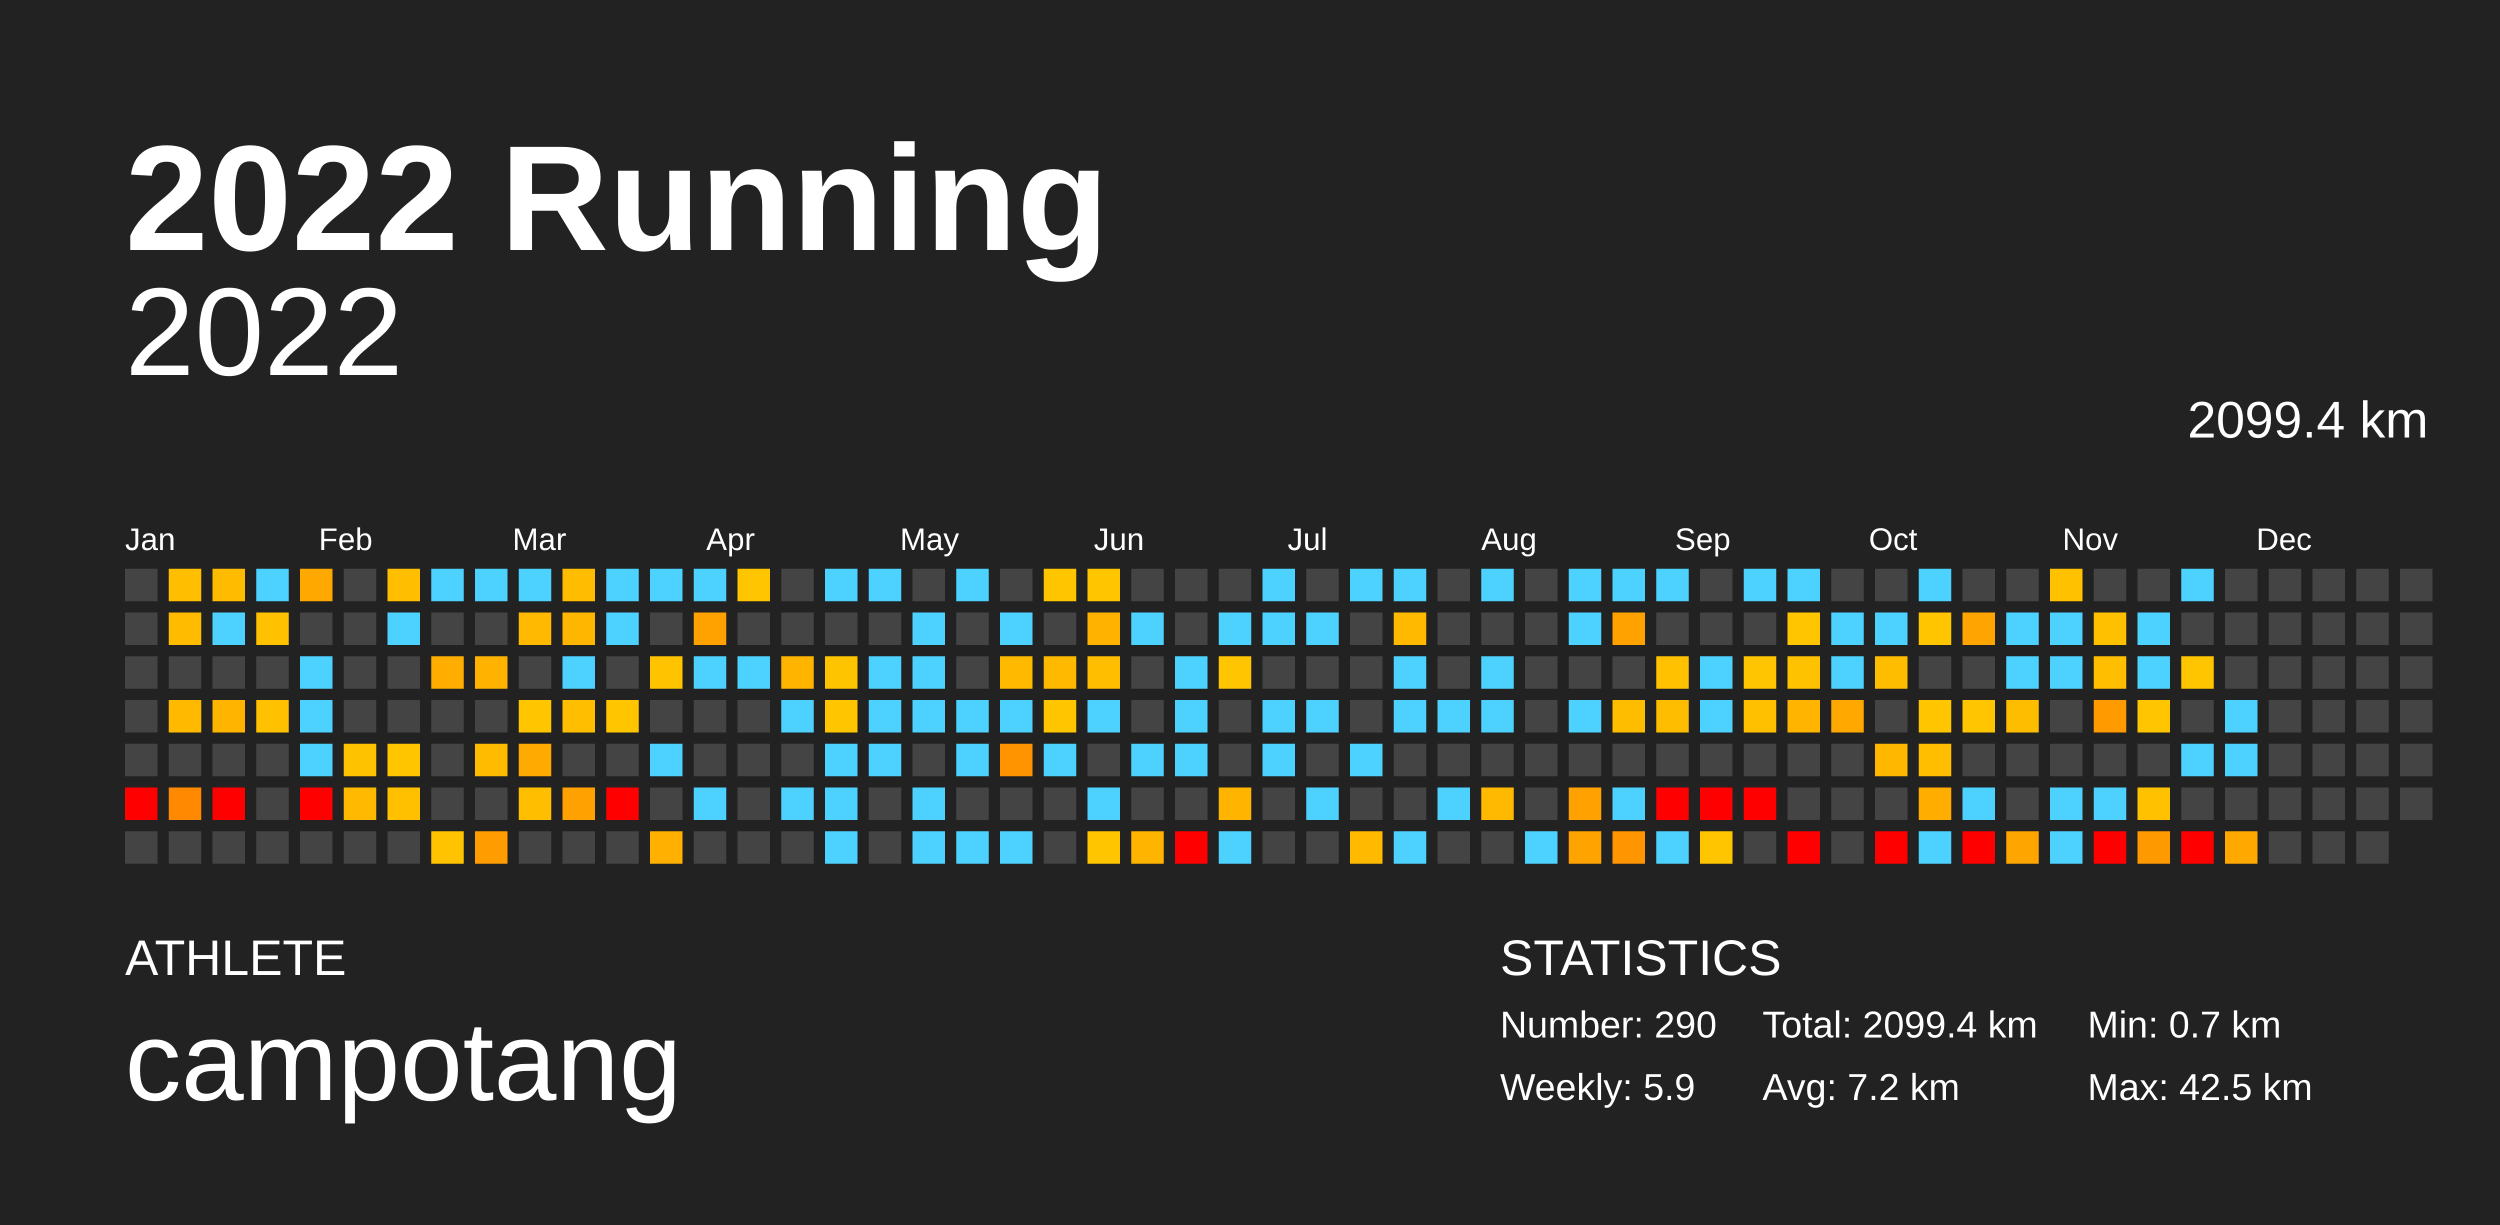
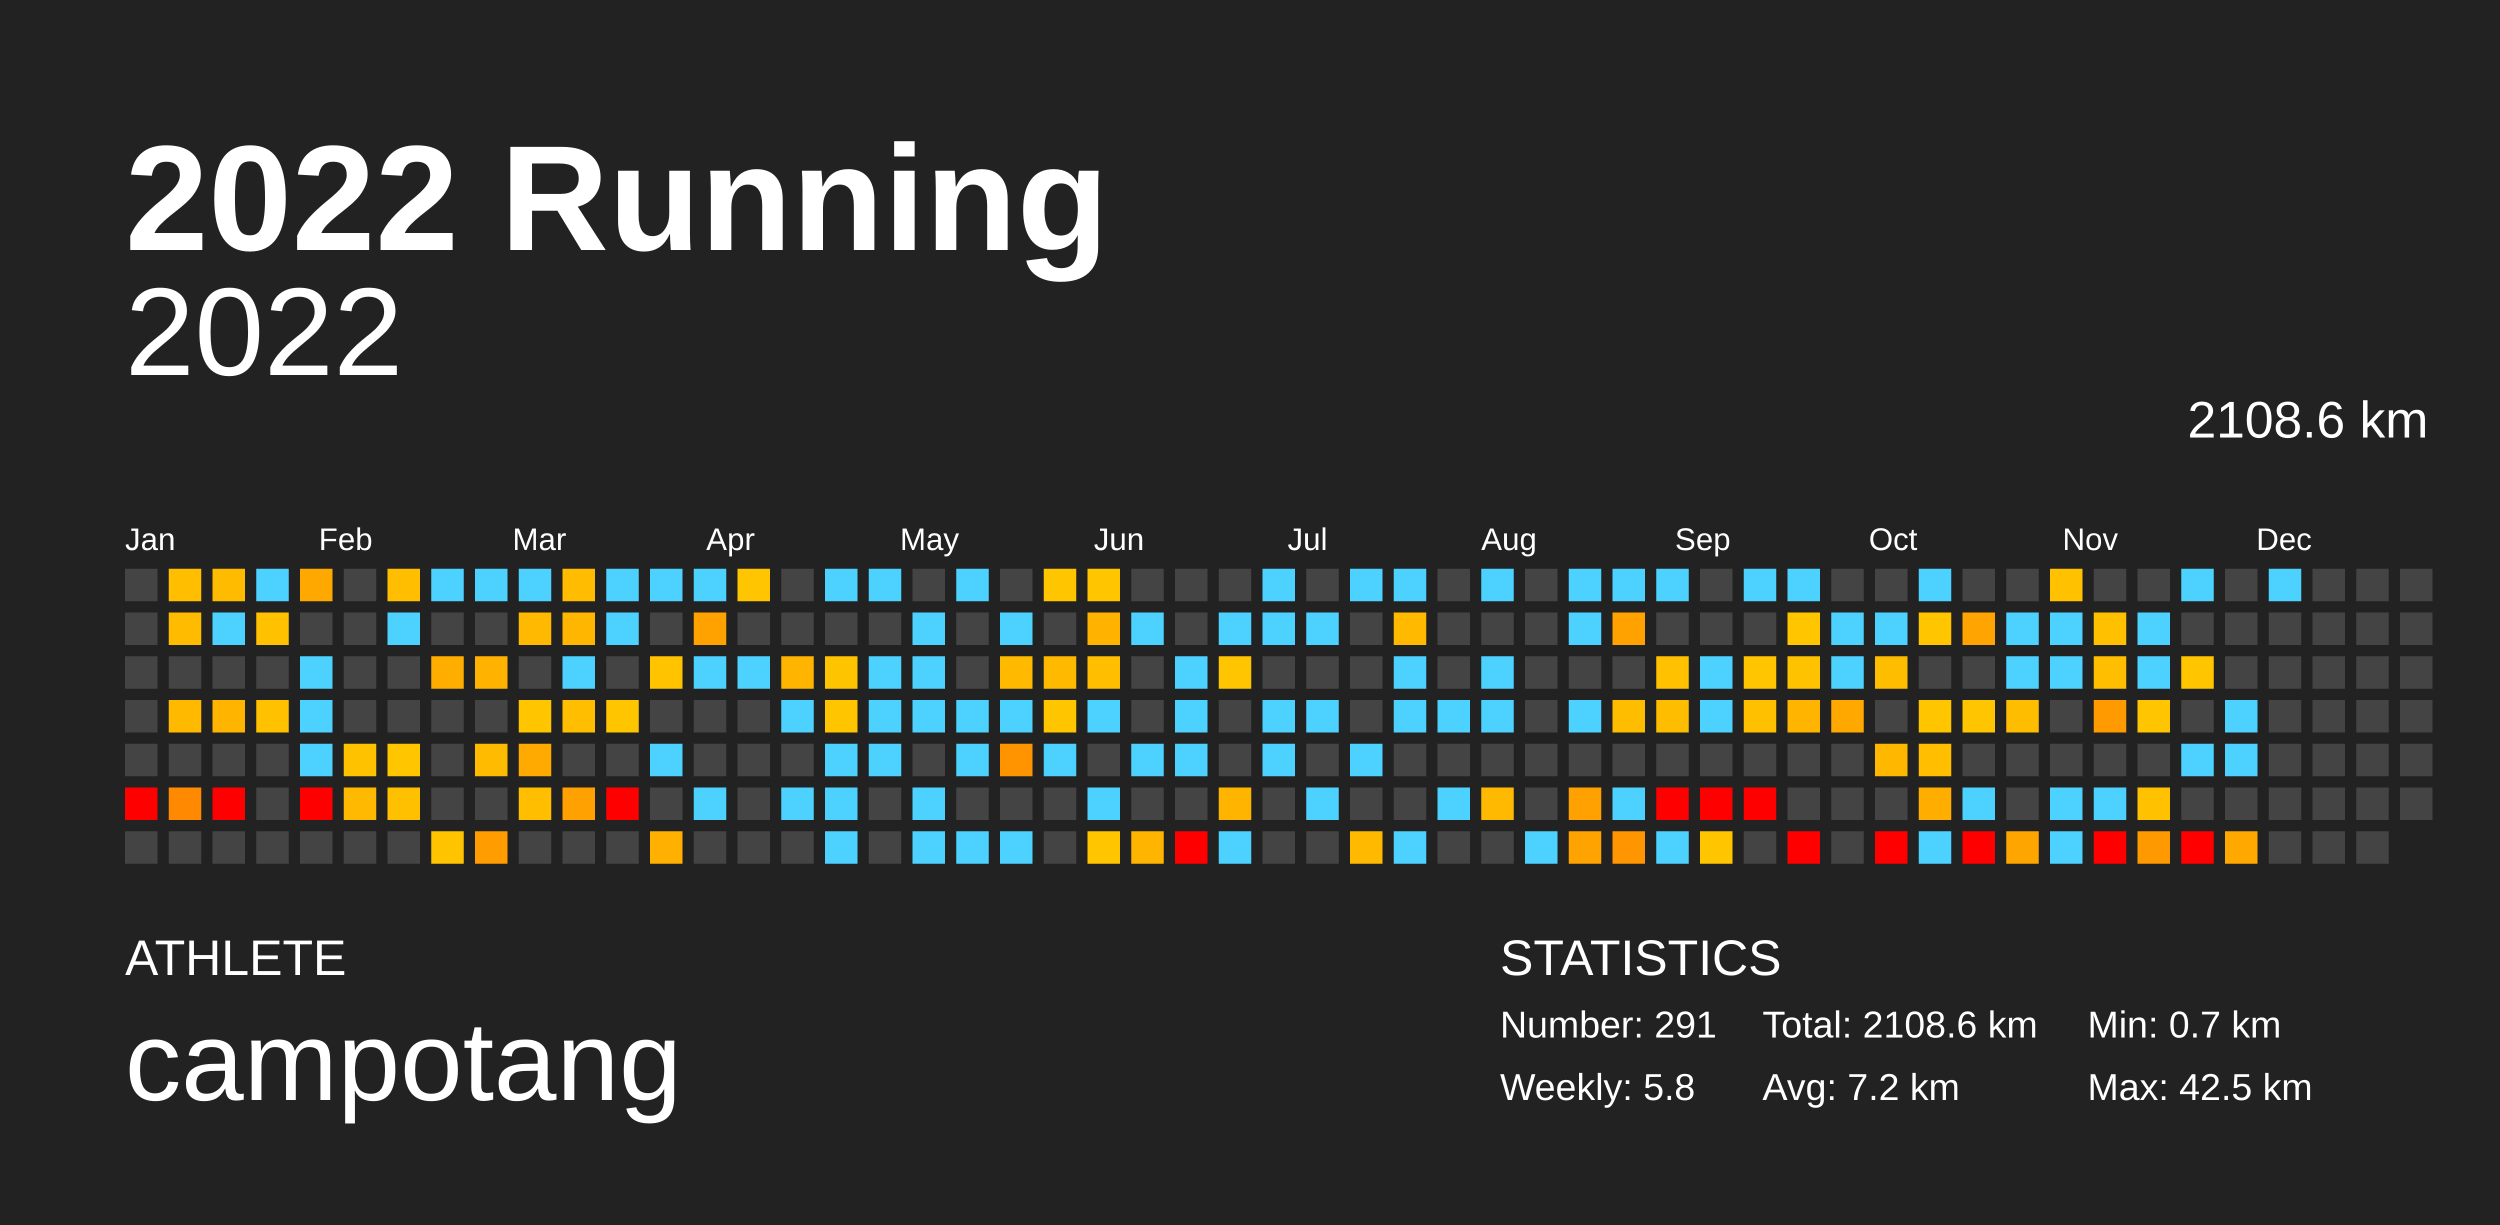
<svg xmlns="http://www.w3.org/2000/svg" baseProfile="full" height="98mm" version="1.1" viewBox="0,0,200,98" width="200mm">
  <defs />
  <rect fill="#222222" height="98" width="200" x="0" y="0" />
  <text fill="#FFFFFF" style="font-size:12px; font-family:Arial; font-weight:bold;" x="10" y="20">2022 Running</text>
  <text fill="#FFFFFF" style="font-size:4px; font-family:Arial" x="10" y="78">ATHLETE</text>
  <text fill="#FFFFFF" style="font-size:9px; font-family:Arial" x="10" y="88">campotang</text>
  <text fill="#FFFFFF" style="font-size:4px; font-family:Arial" x="120" y="78">STATISTICS</text>
-   <text fill="#FFFFFF" style="font-size:3px; font-family:Arial" x="120" y="83">Number: 290</text>
-   <text fill="#FFFFFF" style="font-size:3px; font-family:Arial" x="120" y="88">Weekly: 5.9</text>
-   <text fill="#FFFFFF" style="font-size:3px; font-family:Arial" x="141" y="83">Total: 2099.4 km</text>
+   <text fill="#FFFFFF" style="font-size:3px; font-family:Arial" x="120" y="83">Number: 291</text>
+   <text fill="#FFFFFF" style="font-size:3px; font-family:Arial" x="120" y="88">Weekly: 5.8</text>
+   <text fill="#FFFFFF" style="font-size:3px; font-family:Arial" x="141" y="83">Total: 2108.6 km</text>
  <text fill="#FFFFFF" style="font-size:3px; font-family:Arial" x="141" y="88">Avg: 7.2 km</text>
  <text fill="#FFFFFF" style="font-size:3px; font-family:Arial" x="167" y="83">Min: 0.7 km</text>
  <text fill="#FFFFFF" style="font-size:3px; font-family:Arial" x="167" y="88">Max: 42.5 km</text>
  <text alignment-baseline="hanging" fill="#FFFFFF" style="font-size:10.0px; font-family:Arial;" x="10" y="30">2022</text>
-   <text alignment-baseline="hanging" fill="#FFFFFF" style="font-size:4.125px; font-family:Arial;" x="175" y="35">2099.4 km</text>
+   <text alignment-baseline="hanging" fill="#FFFFFF" style="font-size:4.125px; font-family:Arial;" x="175" y="35">2108.6 km</text>
  <text fill="#FFFFFF" style="font-size:2.5px; font-family:Arial" x="10.0" y="44">Jan</text>
  <text fill="#FFFFFF" style="font-size:2.5px; font-family:Arial" x="25.5" y="44">Feb</text>
  <text fill="#FFFFFF" style="font-size:2.5px; font-family:Arial" x="41.0" y="44">Mar</text>
  <text fill="#FFFFFF" style="font-size:2.5px; font-family:Arial" x="56.5" y="44">Apr</text>
  <text fill="#FFFFFF" style="font-size:2.5px; font-family:Arial" x="72.0" y="44">May</text>
  <text fill="#FFFFFF" style="font-size:2.5px; font-family:Arial" x="87.5" y="44">Jun</text>
  <text fill="#FFFFFF" style="font-size:2.5px; font-family:Arial" x="103.0" y="44">Jul</text>
  <text fill="#FFFFFF" style="font-size:2.5px; font-family:Arial" x="118.5" y="44">Aug</text>
  <text fill="#FFFFFF" style="font-size:2.5px; font-family:Arial" x="134.0" y="44">Sep</text>
  <text fill="#FFFFFF" style="font-size:2.5px; font-family:Arial" x="149.5" y="44">Oct</text>
  <text fill="#FFFFFF" style="font-size:2.5px; font-family:Arial" x="165.0" y="44">Nov</text>
  <text fill="#FFFFFF" style="font-size:2.5px; font-family:Arial" x="180.5" y="44">Dec</text>
  <rect fill="#444444" height="2.6" width="2.6" x="10.0" y="45.5" />
  <rect fill="#444444" height="2.6" width="2.6" x="10.0" y="49.0" />
  <rect fill="#444444" height="2.6" width="2.6" x="10.0" y="52.5" />
  <rect fill="#444444" height="2.6" width="2.6" x="10.0" y="56.0" />
  <rect fill="#444444" height="2.6" width="2.6" x="10.0" y="59.5" />
  <rect fill="red" height="2.6" width="2.6" x="10.0" y="63.0" />
  <rect fill="#444444" height="2.6" width="2.6" x="10.0" y="66.5" />
  <rect fill="#ffbf00" height="2.6" width="2.6" x="13.5" y="45.5" />
  <rect fill="#ffbb00" height="2.6" width="2.6" x="13.5" y="49.0" />
  <rect fill="#444444" height="2.6" width="2.6" x="13.5" y="52.5" />
  <rect fill="#ffba00" height="2.6" width="2.6" x="13.5" y="56.0" />
  <rect fill="#444444" height="2.6" width="2.6" x="13.5" y="59.5" />
  <rect fill="#ff8900" height="2.6" width="2.6" x="13.5" y="63.0" />
  <rect fill="#444444" height="2.6" width="2.6" x="13.5" y="66.5" />
  <rect fill="#ffbb00" height="2.6" width="2.6" x="17.0" y="45.5" />
  <rect fill="#4dd2ff" height="2.6" width="2.6" x="17.0" y="49.0" />
  <rect fill="#444444" height="2.6" width="2.6" x="17.0" y="52.5" />
  <rect fill="#ffb500" height="2.6" width="2.6" x="17.0" y="56.0" />
  <rect fill="#444444" height="2.6" width="2.6" x="17.0" y="59.5" />
  <rect fill="red" height="2.6" width="2.6" x="17.0" y="63.0" />
  <rect fill="#444444" height="2.6" width="2.6" x="17.0" y="66.5" />
  <rect fill="#4dd2ff" height="2.6" width="2.6" x="20.5" y="45.5" />
  <rect fill="#ffc100" height="2.6" width="2.6" x="20.5" y="49.0" />
  <rect fill="#444444" height="2.6" width="2.6" x="20.5" y="52.5" />
  <rect fill="#ffc100" height="2.6" width="2.6" x="20.5" y="56.0" />
  <rect fill="#444444" height="2.6" width="2.6" x="20.5" y="59.5" />
  <rect fill="#444444" height="2.6" width="2.6" x="20.5" y="63.0" />
  <rect fill="#444444" height="2.6" width="2.6" x="20.5" y="66.5" />
  <rect fill="#ffa800" height="2.6" width="2.6" x="24.0" y="45.5" />
  <rect fill="#444444" height="2.6" width="2.6" x="24.0" y="49.0" />
  <rect fill="#4dd2ff" height="2.6" width="2.6" x="24.0" y="52.5" />
  <rect fill="#4dd2ff" height="2.6" width="2.6" x="24.0" y="56.0" />
  <rect fill="#4dd2ff" height="2.6" width="2.6" x="24.0" y="59.5" />
  <rect fill="red" height="2.6" width="2.6" x="24.0" y="63.0" />
  <rect fill="#444444" height="2.6" width="2.6" x="24.0" y="66.5" />
  <rect fill="#444444" height="2.6" width="2.6" x="27.5" y="45.5" />
  <rect fill="#444444" height="2.6" width="2.6" x="27.5" y="49.0" />
  <rect fill="#444444" height="2.6" width="2.6" x="27.5" y="52.5" />
  <rect fill="#444444" height="2.6" width="2.6" x="27.5" y="56.0" />
  <rect fill="#ffc200" height="2.6" width="2.6" x="27.5" y="59.5" />
  <rect fill="#ffb900" height="2.6" width="2.6" x="27.5" y="63.0" />
  <rect fill="#444444" height="2.6" width="2.6" x="27.5" y="66.5" />
  <rect fill="#ffbf00" height="2.6" width="2.6" x="31.0" y="45.5" />
  <rect fill="#4dd2ff" height="2.6" width="2.6" x="31.0" y="49.0" />
  <rect fill="#444444" height="2.6" width="2.6" x="31.0" y="52.5" />
  <rect fill="#444444" height="2.6" width="2.6" x="31.0" y="56.0" />
  <rect fill="#ffc600" height="2.6" width="2.6" x="31.0" y="59.5" />
  <rect fill="#ffc000" height="2.6" width="2.6" x="31.0" y="63.0" />
  <rect fill="#444444" height="2.6" width="2.6" x="31.0" y="66.5" />
  <rect fill="#4dd2ff" height="2.6" width="2.6" x="34.5" y="45.5" />
  <rect fill="#444444" height="2.6" width="2.6" x="34.5" y="49.0" />
  <rect fill="#ffae00" height="2.6" width="2.6" x="34.5" y="52.5" />
  <rect fill="#444444" height="2.6" width="2.6" x="34.5" y="56.0" />
  <rect fill="#444444" height="2.6" width="2.6" x="34.5" y="59.5" />
  <rect fill="#444444" height="2.6" width="2.6" x="34.5" y="63.0" />
  <rect fill="#ffc300" height="2.6" width="2.6" x="34.5" y="66.5" />
  <rect fill="#4dd2ff" height="2.6" width="2.6" x="38.0" y="45.5" />
  <rect fill="#444444" height="2.6" width="2.6" x="38.0" y="49.0" />
  <rect fill="#ffb300" height="2.6" width="2.6" x="38.0" y="52.5" />
  <rect fill="#444444" height="2.6" width="2.6" x="38.0" y="56.0" />
  <rect fill="#ffbb00" height="2.6" width="2.6" x="38.0" y="59.5" />
  <rect fill="#444444" height="2.6" width="2.6" x="38.0" y="63.0" />
  <rect fill="#ff9c00" height="2.6" width="2.6" x="38.0" y="66.5" />
  <rect fill="#4dd2ff" height="2.6" width="2.6" x="41.5" y="45.5" />
  <rect fill="#ffb900" height="2.6" width="2.6" x="41.5" y="49.0" />
  <rect fill="#444444" height="2.6" width="2.6" x="41.5" y="52.5" />
  <rect fill="#ffc600" height="2.6" width="2.6" x="41.5" y="56.0" />
  <rect fill="#ffaa00" height="2.6" width="2.6" x="41.5" y="59.5" />
  <rect fill="#ffbf00" height="2.6" width="2.6" x="41.5" y="63.0" />
  <rect fill="#444444" height="2.6" width="2.6" x="41.5" y="66.5" />
  <rect fill="#ffbc00" height="2.6" width="2.6" x="45.0" y="45.5" />
  <rect fill="#ffb600" height="2.6" width="2.6" x="45.0" y="49.0" />
  <rect fill="#4dd2ff" height="2.6" width="2.6" x="45.0" y="52.5" />
  <rect fill="#ffbf00" height="2.6" width="2.6" x="45.0" y="56.0" />
  <rect fill="#444444" height="2.6" width="2.6" x="45.0" y="59.5" />
  <rect fill="#ffa100" height="2.6" width="2.6" x="45.0" y="63.0" />
  <rect fill="#444444" height="2.6" width="2.6" x="45.0" y="66.5" />
  <rect fill="#4dd2ff" height="2.6" width="2.6" x="48.5" y="45.5" />
  <rect fill="#4dd2ff" height="2.6" width="2.6" x="48.5" y="49.0" />
  <rect fill="#444444" height="2.6" width="2.6" x="48.5" y="52.5" />
  <rect fill="#ffc600" height="2.6" width="2.6" x="48.5" y="56.0" />
  <rect fill="#444444" height="2.6" width="2.6" x="48.5" y="59.5" />
  <rect fill="red" height="2.6" width="2.6" x="48.5" y="63.0" />
  <rect fill="#444444" height="2.6" width="2.6" x="48.5" y="66.5" />
  <rect fill="#4dd2ff" height="2.6" width="2.6" x="52.0" y="45.5" />
  <rect fill="#444444" height="2.6" width="2.6" x="52.0" y="49.0" />
  <rect fill="#ffc300" height="2.6" width="2.6" x="52.0" y="52.5" />
  <rect fill="#444444" height="2.6" width="2.6" x="52.0" y="56.0" />
  <rect fill="#4dd2ff" height="2.6" width="2.6" x="52.0" y="59.5" />
  <rect fill="#444444" height="2.6" width="2.6" x="52.0" y="63.0" />
  <rect fill="#ffb000" height="2.6" width="2.6" x="52.0" y="66.5" />
  <rect fill="#4dd2ff" height="2.6" width="2.6" x="55.5" y="45.5" />
  <rect fill="#ffa200" height="2.6" width="2.6" x="55.5" y="49.0" />
  <rect fill="#4dd2ff" height="2.6" width="2.6" x="55.5" y="52.5" />
  <rect fill="#444444" height="2.6" width="2.6" x="55.5" y="56.0" />
  <rect fill="#444444" height="2.6" width="2.6" x="55.5" y="59.5" />
  <rect fill="#4dd2ff" height="2.6" width="2.6" x="55.5" y="63.0" />
  <rect fill="#444444" height="2.6" width="2.6" x="55.5" y="66.5" />
  <rect fill="#ffc500" height="2.6" width="2.6" x="59.0" y="45.5" />
  <rect fill="#444444" height="2.6" width="2.6" x="59.0" y="49.0" />
  <rect fill="#4dd2ff" height="2.6" width="2.6" x="59.0" y="52.5" />
  <rect fill="#444444" height="2.6" width="2.6" x="59.0" y="56.0" />
  <rect fill="#444444" height="2.6" width="2.6" x="59.0" y="59.5" />
  <rect fill="#444444" height="2.6" width="2.6" x="59.0" y="63.0" />
  <rect fill="#444444" height="2.6" width="2.6" x="59.0" y="66.5" />
  <rect fill="#444444" height="2.6" width="2.6" x="62.5" y="45.5" />
  <rect fill="#444444" height="2.6" width="2.6" x="62.5" y="49.0" />
  <rect fill="#ffb400" height="2.6" width="2.6" x="62.5" y="52.5" />
  <rect fill="#4dd2ff" height="2.6" width="2.6" x="62.5" y="56.0" />
  <rect fill="#444444" height="2.6" width="2.6" x="62.5" y="59.5" />
  <rect fill="#4dd2ff" height="2.6" width="2.6" x="62.5" y="63.0" />
  <rect fill="#444444" height="2.6" width="2.6" x="62.5" y="66.5" />
  <rect fill="#4dd2ff" height="2.6" width="2.6" x="66.0" y="45.5" />
  <rect fill="#444444" height="2.6" width="2.6" x="66.0" y="49.0" />
  <rect fill="#ffc400" height="2.6" width="2.6" x="66.0" y="52.5" />
  <rect fill="#ffc600" height="2.6" width="2.6" x="66.0" y="56.0" />
  <rect fill="#4dd2ff" height="2.6" width="2.6" x="66.0" y="59.5" />
  <rect fill="#4dd2ff" height="2.6" width="2.6" x="66.0" y="63.0" />
  <rect fill="#4dd2ff" height="2.6" width="2.6" x="66.0" y="66.5" />
  <rect fill="#4dd2ff" height="2.6" width="2.6" x="69.5" y="45.5" />
  <rect fill="#444444" height="2.6" width="2.6" x="69.5" y="49.0" />
  <rect fill="#4dd2ff" height="2.6" width="2.6" x="69.5" y="52.5" />
  <rect fill="#4dd2ff" height="2.6" width="2.6" x="69.5" y="56.0" />
  <rect fill="#4dd2ff" height="2.6" width="2.6" x="69.5" y="59.5" />
  <rect fill="#444444" height="2.6" width="2.6" x="69.5" y="63.0" />
  <rect fill="#444444" height="2.6" width="2.6" x="69.5" y="66.5" />
  <rect fill="#444444" height="2.6" width="2.6" x="73.0" y="45.5" />
  <rect fill="#4dd2ff" height="2.6" width="2.6" x="73.0" y="49.0" />
  <rect fill="#4dd2ff" height="2.6" width="2.6" x="73.0" y="52.5" />
  <rect fill="#4dd2ff" height="2.6" width="2.6" x="73.0" y="56.0" />
  <rect fill="#444444" height="2.6" width="2.6" x="73.0" y="59.5" />
  <rect fill="#4dd2ff" height="2.6" width="2.6" x="73.0" y="63.0" />
  <rect fill="#4dd2ff" height="2.6" width="2.6" x="73.0" y="66.5" />
  <rect fill="#4dd2ff" height="2.6" width="2.6" x="76.5" y="45.5" />
  <rect fill="#444444" height="2.6" width="2.6" x="76.5" y="49.0" />
  <rect fill="#444444" height="2.6" width="2.6" x="76.5" y="52.5" />
  <rect fill="#4dd2ff" height="2.6" width="2.6" x="76.5" y="56.0" />
  <rect fill="#4dd2ff" height="2.6" width="2.6" x="76.5" y="59.5" />
  <rect fill="#444444" height="2.6" width="2.6" x="76.5" y="63.0" />
  <rect fill="#4dd2ff" height="2.6" width="2.6" x="76.5" y="66.5" />
  <rect fill="#444444" height="2.6" width="2.6" x="80.0" y="45.5" />
  <rect fill="#4dd2ff" height="2.6" width="2.6" x="80.0" y="49.0" />
  <rect fill="#ffba00" height="2.6" width="2.6" x="80.0" y="52.5" />
  <rect fill="#4dd2ff" height="2.6" width="2.6" x="80.0" y="56.0" />
  <rect fill="#ff9400" height="2.6" width="2.6" x="80.0" y="59.5" />
  <rect fill="#444444" height="2.6" width="2.6" x="80.0" y="63.0" />
  <rect fill="#4dd2ff" height="2.6" width="2.6" x="80.0" y="66.5" />
  <rect fill="#ffc600" height="2.6" width="2.6" x="83.5" y="45.5" />
  <rect fill="#444444" height="2.6" width="2.6" x="83.5" y="49.0" />
  <rect fill="#ffba00" height="2.6" width="2.6" x="83.5" y="52.5" />
  <rect fill="#ffc600" height="2.6" width="2.6" x="83.5" y="56.0" />
  <rect fill="#4dd2ff" height="2.6" width="2.6" x="83.5" y="59.5" />
  <rect fill="#444444" height="2.6" width="2.6" x="83.5" y="63.0" />
  <rect fill="#444444" height="2.6" width="2.6" x="83.5" y="66.5" />
  <rect fill="#ffc600" height="2.6" width="2.6" x="87.0" y="45.5" />
  <rect fill="#ffb300" height="2.6" width="2.6" x="87.0" y="49.0" />
  <rect fill="#ffbe00" height="2.6" width="2.6" x="87.0" y="52.5" />
  <rect fill="#4dd2ff" height="2.6" width="2.6" x="87.0" y="56.0" />
  <rect fill="#444444" height="2.6" width="2.6" x="87.0" y="59.5" />
  <rect fill="#4dd2ff" height="2.6" width="2.6" x="87.0" y="63.0" />
  <rect fill="#ffc600" height="2.6" width="2.6" x="87.0" y="66.5" />
  <rect fill="#444444" height="2.6" width="2.6" x="90.5" y="45.5" />
  <rect fill="#4dd2ff" height="2.6" width="2.6" x="90.5" y="49.0" />
  <rect fill="#444444" height="2.6" width="2.6" x="90.5" y="52.5" />
  <rect fill="#444444" height="2.6" width="2.6" x="90.5" y="56.0" />
  <rect fill="#4dd2ff" height="2.6" width="2.6" x="90.5" y="59.5" />
  <rect fill="#444444" height="2.6" width="2.6" x="90.5" y="63.0" />
  <rect fill="#ffb400" height="2.6" width="2.6" x="90.5" y="66.5" />
  <rect fill="#444444" height="2.6" width="2.6" x="94.0" y="45.5" />
  <rect fill="#444444" height="2.6" width="2.6" x="94.0" y="49.0" />
  <rect fill="#4dd2ff" height="2.6" width="2.6" x="94.0" y="52.5" />
  <rect fill="#4dd2ff" height="2.6" width="2.6" x="94.0" y="56.0" />
  <rect fill="#4dd2ff" height="2.6" width="2.6" x="94.0" y="59.5" />
  <rect fill="#444444" height="2.6" width="2.6" x="94.0" y="63.0" />
  <rect fill="red" height="2.6" width="2.6" x="94.0" y="66.5" />
  <rect fill="#444444" height="2.6" width="2.6" x="97.5" y="45.5" />
  <rect fill="#4dd2ff" height="2.6" width="2.6" x="97.5" y="49.0" />
  <rect fill="#ffc500" height="2.6" width="2.6" x="97.5" y="52.5" />
  <rect fill="#444444" height="2.6" width="2.6" x="97.5" y="56.0" />
  <rect fill="#444444" height="2.6" width="2.6" x="97.5" y="59.5" />
  <rect fill="#ffb400" height="2.6" width="2.6" x="97.5" y="63.0" />
  <rect fill="#4dd2ff" height="2.6" width="2.6" x="97.5" y="66.5" />
  <rect fill="#4dd2ff" height="2.6" width="2.6" x="101.0" y="45.5" />
  <rect fill="#4dd2ff" height="2.6" width="2.6" x="101.0" y="49.0" />
  <rect fill="#444444" height="2.6" width="2.6" x="101.0" y="52.5" />
  <rect fill="#4dd2ff" height="2.6" width="2.6" x="101.0" y="56.0" />
  <rect fill="#4dd2ff" height="2.6" width="2.6" x="101.0" y="59.5" />
  <rect fill="#444444" height="2.6" width="2.6" x="101.0" y="63.0" />
  <rect fill="#444444" height="2.6" width="2.6" x="101.0" y="66.5" />
  <rect fill="#444444" height="2.6" width="2.6" x="104.5" y="45.5" />
  <rect fill="#4dd2ff" height="2.6" width="2.6" x="104.5" y="49.0" />
  <rect fill="#444444" height="2.6" width="2.6" x="104.5" y="52.5" />
  <rect fill="#4dd2ff" height="2.6" width="2.6" x="104.5" y="56.0" />
  <rect fill="#444444" height="2.6" width="2.6" x="104.5" y="59.5" />
  <rect fill="#4dd2ff" height="2.6" width="2.6" x="104.5" y="63.0" />
  <rect fill="#444444" height="2.6" width="2.6" x="104.5" y="66.5" />
  <rect fill="#4dd2ff" height="2.6" width="2.6" x="108.0" y="45.5" />
  <rect fill="#444444" height="2.6" width="2.6" x="108.0" y="49.0" />
  <rect fill="#444444" height="2.6" width="2.6" x="108.0" y="52.5" />
  <rect fill="#444444" height="2.6" width="2.6" x="108.0" y="56.0" />
  <rect fill="#4dd2ff" height="2.6" width="2.6" x="108.0" y="59.5" />
  <rect fill="#444444" height="2.6" width="2.6" x="108.0" y="63.0" />
  <rect fill="#ffba00" height="2.6" width="2.6" x="108.0" y="66.5" />
  <rect fill="#4dd2ff" height="2.6" width="2.6" x="111.5" y="45.5" />
  <rect fill="#ffba00" height="2.6" width="2.6" x="111.5" y="49.0" />
  <rect fill="#4dd2ff" height="2.6" width="2.6" x="111.5" y="52.5" />
  <rect fill="#4dd2ff" height="2.6" width="2.6" x="111.5" y="56.0" />
  <rect fill="#444444" height="2.6" width="2.6" x="111.5" y="59.5" />
  <rect fill="#444444" height="2.6" width="2.6" x="111.5" y="63.0" />
  <rect fill="#4dd2ff" height="2.6" width="2.6" x="111.5" y="66.5" />
  <rect fill="#444444" height="2.6" width="2.6" x="115.0" y="45.5" />
  <rect fill="#444444" height="2.6" width="2.6" x="115.0" y="49.0" />
  <rect fill="#444444" height="2.6" width="2.6" x="115.0" y="52.5" />
  <rect fill="#4dd2ff" height="2.6" width="2.6" x="115.0" y="56.0" />
  <rect fill="#444444" height="2.6" width="2.6" x="115.0" y="59.5" />
  <rect fill="#4dd2ff" height="2.6" width="2.6" x="115.0" y="63.0" />
  <rect fill="#444444" height="2.6" width="2.6" x="115.0" y="66.5" />
  <rect fill="#4dd2ff" height="2.6" width="2.6" x="118.5" y="45.5" />
  <rect fill="#444444" height="2.6" width="2.6" x="118.5" y="49.0" />
  <rect fill="#4dd2ff" height="2.6" width="2.6" x="118.5" y="52.5" />
  <rect fill="#4dd2ff" height="2.6" width="2.6" x="118.5" y="56.0" />
  <rect fill="#444444" height="2.6" width="2.6" x="118.5" y="59.5" />
  <rect fill="#ffb900" height="2.6" width="2.6" x="118.5" y="63.0" />
  <rect fill="#444444" height="2.6" width="2.6" x="118.5" y="66.5" />
  <rect fill="#444444" height="2.6" width="2.6" x="122.0" y="45.5" />
  <rect fill="#444444" height="2.6" width="2.6" x="122.0" y="49.0" />
  <rect fill="#444444" height="2.6" width="2.6" x="122.0" y="52.5" />
  <rect fill="#444444" height="2.6" width="2.6" x="122.0" y="56.0" />
  <rect fill="#444444" height="2.6" width="2.6" x="122.0" y="59.5" />
  <rect fill="#444444" height="2.6" width="2.6" x="122.0" y="63.0" />
  <rect fill="#4dd2ff" height="2.6" width="2.6" x="122.0" y="66.5" />
  <rect fill="#4dd2ff" height="2.6" width="2.6" x="125.5" y="45.5" />
  <rect fill="#4dd2ff" height="2.6" width="2.6" x="125.5" y="49.0" />
  <rect fill="#444444" height="2.6" width="2.6" x="125.5" y="52.5" />
  <rect fill="#4dd2ff" height="2.6" width="2.6" x="125.5" y="56.0" />
  <rect fill="#444444" height="2.6" width="2.6" x="125.5" y="59.5" />
  <rect fill="#ffa100" height="2.6" width="2.6" x="125.5" y="63.0" />
  <rect fill="#ffa300" height="2.6" width="2.6" x="125.5" y="66.5" />
  <rect fill="#4dd2ff" height="2.6" width="2.6" x="129.0" y="45.5" />
  <rect fill="#ffa200" height="2.6" width="2.6" x="129.0" y="49.0" />
  <rect fill="#444444" height="2.6" width="2.6" x="129.0" y="52.5" />
  <rect fill="#ffbd00" height="2.6" width="2.6" x="129.0" y="56.0" />
  <rect fill="#444444" height="2.6" width="2.6" x="129.0" y="59.5" />
  <rect fill="#4dd2ff" height="2.6" width="2.6" x="129.0" y="63.0" />
  <rect fill="#ff9500" height="2.6" width="2.6" x="129.0" y="66.5" />
  <rect fill="#4dd2ff" height="2.6" width="2.6" x="132.5" y="45.5" />
  <rect fill="#444444" height="2.6" width="2.6" x="132.5" y="49.0" />
  <rect fill="#ffc100" height="2.6" width="2.6" x="132.5" y="52.5" />
  <rect fill="#ffbd00" height="2.6" width="2.6" x="132.5" y="56.0" />
  <rect fill="#444444" height="2.6" width="2.6" x="132.5" y="59.5" />
  <rect fill="red" height="2.6" width="2.6" x="132.5" y="63.0" />
  <rect fill="#4dd2ff" height="2.6" width="2.6" x="132.5" y="66.5" />
  <rect fill="#444444" height="2.6" width="2.6" x="136.0" y="45.5" />
  <rect fill="#444444" height="2.6" width="2.6" x="136.0" y="49.0" />
  <rect fill="#4dd2ff" height="2.6" width="2.6" x="136.0" y="52.5" />
  <rect fill="#4dd2ff" height="2.6" width="2.6" x="136.0" y="56.0" />
  <rect fill="#444444" height="2.6" width="2.6" x="136.0" y="59.5" />
  <rect fill="red" height="2.6" width="2.6" x="136.0" y="63.0" />
  <rect fill="#ffc600" height="2.6" width="2.6" x="136.0" y="66.5" />
  <rect fill="#4dd2ff" height="2.6" width="2.6" x="139.5" y="45.5" />
  <rect fill="#444444" height="2.6" width="2.6" x="139.5" y="49.0" />
  <rect fill="#ffc500" height="2.6" width="2.6" x="139.5" y="52.5" />
  <rect fill="#ffc000" height="2.6" width="2.6" x="139.5" y="56.0" />
  <rect fill="#444444" height="2.6" width="2.6" x="139.5" y="59.5" />
  <rect fill="red" height="2.6" width="2.6" x="139.5" y="63.0" />
  <rect fill="#444444" height="2.6" width="2.6" x="139.5" y="66.5" />
  <rect fill="#4dd2ff" height="2.6" width="2.6" x="143.0" y="45.5" />
  <rect fill="#ffc600" height="2.6" width="2.6" x="143.0" y="49.0" />
  <rect fill="#ffc200" height="2.6" width="2.6" x="143.0" y="52.5" />
  <rect fill="#ffb400" height="2.6" width="2.6" x="143.0" y="56.0" />
  <rect fill="#444444" height="2.6" width="2.6" x="143.0" y="59.5" />
  <rect fill="#444444" height="2.6" width="2.6" x="143.0" y="63.0" />
  <rect fill="red" height="2.6" width="2.6" x="143.0" y="66.5" />
  <rect fill="#444444" height="2.6" width="2.6" x="146.5" y="45.5" />
  <rect fill="#4dd2ff" height="2.6" width="2.6" x="146.5" y="49.0" />
  <rect fill="#4dd2ff" height="2.6" width="2.6" x="146.5" y="52.5" />
  <rect fill="#ffa900" height="2.6" width="2.6" x="146.5" y="56.0" />
  <rect fill="#444444" height="2.6" width="2.6" x="146.5" y="59.5" />
  <rect fill="#444444" height="2.6" width="2.6" x="146.5" y="63.0" />
  <rect fill="#444444" height="2.6" width="2.6" x="146.5" y="66.5" />
  <rect fill="#444444" height="2.6" width="2.6" x="150.0" y="45.5" />
  <rect fill="#4dd2ff" height="2.6" width="2.6" x="150.0" y="49.0" />
  <rect fill="#ffbd00" height="2.6" width="2.6" x="150.0" y="52.5" />
  <rect fill="#444444" height="2.6" width="2.6" x="150.0" y="56.0" />
  <rect fill="#ffb700" height="2.6" width="2.6" x="150.0" y="59.5" />
  <rect fill="#444444" height="2.6" width="2.6" x="150.0" y="63.0" />
  <rect fill="red" height="2.6" width="2.6" x="150.0" y="66.5" />
  <rect fill="#4dd2ff" height="2.6" width="2.6" x="153.5" y="45.5" />
  <rect fill="#ffc600" height="2.6" width="2.6" x="153.5" y="49.0" />
  <rect fill="#444444" height="2.6" width="2.6" x="153.5" y="52.5" />
  <rect fill="#ffc600" height="2.6" width="2.6" x="153.5" y="56.0" />
  <rect fill="#ffbf00" height="2.6" width="2.6" x="153.5" y="59.5" />
  <rect fill="#ffae00" height="2.6" width="2.6" x="153.5" y="63.0" />
  <rect fill="#4dd2ff" height="2.6" width="2.6" x="153.5" y="66.5" />
  <rect fill="#444444" height="2.6" width="2.6" x="157.0" y="45.5" />
  <rect fill="#ffa400" height="2.6" width="2.6" x="157.0" y="49.0" />
  <rect fill="#444444" height="2.6" width="2.6" x="157.0" y="52.5" />
  <rect fill="#ffc500" height="2.6" width="2.6" x="157.0" y="56.0" />
  <rect fill="#444444" height="2.6" width="2.6" x="157.0" y="59.5" />
  <rect fill="#4dd2ff" height="2.6" width="2.6" x="157.0" y="63.0" />
  <rect fill="red" height="2.6" width="2.6" x="157.0" y="66.5" />
  <rect fill="#444444" height="2.6" width="2.6" x="160.5" y="45.5" />
  <rect fill="#4dd2ff" height="2.6" width="2.6" x="160.5" y="49.0" />
  <rect fill="#4dd2ff" height="2.6" width="2.6" x="160.5" y="52.5" />
  <rect fill="#ffbd00" height="2.6" width="2.6" x="160.5" y="56.0" />
  <rect fill="#444444" height="2.6" width="2.6" x="160.5" y="59.5" />
  <rect fill="#444444" height="2.6" width="2.6" x="160.5" y="63.0" />
  <rect fill="#ffa500" height="2.6" width="2.6" x="160.5" y="66.5" />
  <rect fill="#ffc100" height="2.6" width="2.6" x="164.0" y="45.5" />
  <rect fill="#4dd2ff" height="2.6" width="2.6" x="164.0" y="49.0" />
  <rect fill="#4dd2ff" height="2.6" width="2.6" x="164.0" y="52.5" />
  <rect fill="#444444" height="2.6" width="2.6" x="164.0" y="56.0" />
  <rect fill="#444444" height="2.6" width="2.6" x="164.0" y="59.5" />
  <rect fill="#4dd2ff" height="2.6" width="2.6" x="164.0" y="63.0" />
  <rect fill="#4dd2ff" height="2.6" width="2.6" x="164.0" y="66.5" />
  <rect fill="#444444" height="2.6" width="2.6" x="167.5" y="45.5" />
  <rect fill="#ffc000" height="2.6" width="2.6" x="167.5" y="49.0" />
  <rect fill="#ffbf00" height="2.6" width="2.6" x="167.5" y="52.5" />
  <rect fill="#ff9a00" height="2.6" width="2.6" x="167.5" y="56.0" />
  <rect fill="#444444" height="2.6" width="2.6" x="167.5" y="59.5" />
  <rect fill="#4dd2ff" height="2.6" width="2.6" x="167.5" y="63.0" />
  <rect fill="red" height="2.6" width="2.6" x="167.5" y="66.5" />
  <rect fill="#444444" height="2.6" width="2.6" x="171.0" y="45.5" />
  <rect fill="#4dd2ff" height="2.6" width="2.6" x="171.0" y="49.0" />
  <rect fill="#4dd2ff" height="2.6" width="2.6" x="171.0" y="52.5" />
  <rect fill="#ffc500" height="2.6" width="2.6" x="171.0" y="56.0" />
  <rect fill="#444444" height="2.6" width="2.6" x="171.0" y="59.5" />
  <rect fill="#ffc100" height="2.6" width="2.6" x="171.0" y="63.0" />
  <rect fill="#ff9900" height="2.6" width="2.6" x="171.0" y="66.5" />
  <rect fill="#4dd2ff" height="2.6" width="2.6" x="174.5" y="45.5" />
  <rect fill="#444444" height="2.6" width="2.6" x="174.5" y="49.0" />
  <rect fill="#ffc600" height="2.6" width="2.6" x="174.5" y="52.5" />
  <rect fill="#444444" height="2.6" width="2.6" x="174.5" y="56.0" />
  <rect fill="#4dd2ff" height="2.6" width="2.6" x="174.5" y="59.5" />
  <rect fill="#444444" height="2.6" width="2.6" x="174.5" y="63.0" />
  <rect fill="red" height="2.6" width="2.6" x="174.5" y="66.5" />
  <rect fill="#444444" height="2.6" width="2.6" x="178.0" y="45.5" />
  <rect fill="#444444" height="2.6" width="2.6" x="178.0" y="49.0" />
  <rect fill="#444444" height="2.6" width="2.6" x="178.0" y="52.5" />
  <rect fill="#4dd2ff" height="2.6" width="2.6" x="178.0" y="56.0" />
  <rect fill="#4dd2ff" height="2.6" width="2.6" x="178.0" y="59.5" />
  <rect fill="#444444" height="2.6" width="2.6" x="178.0" y="63.0" />
  <rect fill="#ffa800" height="2.6" width="2.6" x="178.0" y="66.5" />
-   <rect fill="#444444" height="2.6" width="2.6" x="181.5" y="45.5" />
+   <rect fill="#4dd2ff" height="2.6" width="2.6" x="181.5" y="45.5" />
  <rect fill="#444444" height="2.6" width="2.6" x="181.5" y="49.0" />
  <rect fill="#444444" height="2.6" width="2.6" x="181.5" y="52.5" />
  <rect fill="#444444" height="2.6" width="2.6" x="181.5" y="56.0" />
  <rect fill="#444444" height="2.6" width="2.6" x="181.5" y="59.5" />
  <rect fill="#444444" height="2.6" width="2.6" x="181.5" y="63.0" />
  <rect fill="#444444" height="2.6" width="2.6" x="181.5" y="66.5" />
  <rect fill="#444444" height="2.6" width="2.6" x="185.0" y="45.5" />
  <rect fill="#444444" height="2.6" width="2.6" x="185.0" y="49.0" />
  <rect fill="#444444" height="2.6" width="2.6" x="185.0" y="52.5" />
  <rect fill="#444444" height="2.6" width="2.6" x="185.0" y="56.0" />
  <rect fill="#444444" height="2.6" width="2.6" x="185.0" y="59.5" />
  <rect fill="#444444" height="2.6" width="2.6" x="185.0" y="63.0" />
  <rect fill="#444444" height="2.6" width="2.6" x="185.0" y="66.5" />
  <rect fill="#444444" height="2.6" width="2.6" x="188.5" y="45.5" />
  <rect fill="#444444" height="2.6" width="2.6" x="188.5" y="49.0" />
  <rect fill="#444444" height="2.6" width="2.6" x="188.5" y="52.5" />
  <rect fill="#444444" height="2.6" width="2.6" x="188.5" y="56.0" />
  <rect fill="#444444" height="2.6" width="2.6" x="188.5" y="59.5" />
  <rect fill="#444444" height="2.6" width="2.6" x="188.5" y="63.0" />
  <rect fill="#444444" height="2.6" width="2.6" x="188.5" y="66.5" />
  <rect fill="#444444" height="2.6" width="2.6" x="192.0" y="45.5" />
  <rect fill="#444444" height="2.6" width="2.6" x="192.0" y="49.0" />
  <rect fill="#444444" height="2.6" width="2.6" x="192.0" y="52.5" />
  <rect fill="#444444" height="2.6" width="2.6" x="192.0" y="56.0" />
  <rect fill="#444444" height="2.6" width="2.6" x="192.0" y="59.5" />
  <rect fill="#444444" height="2.6" width="2.6" x="192.0" y="63.0" />
</svg>
